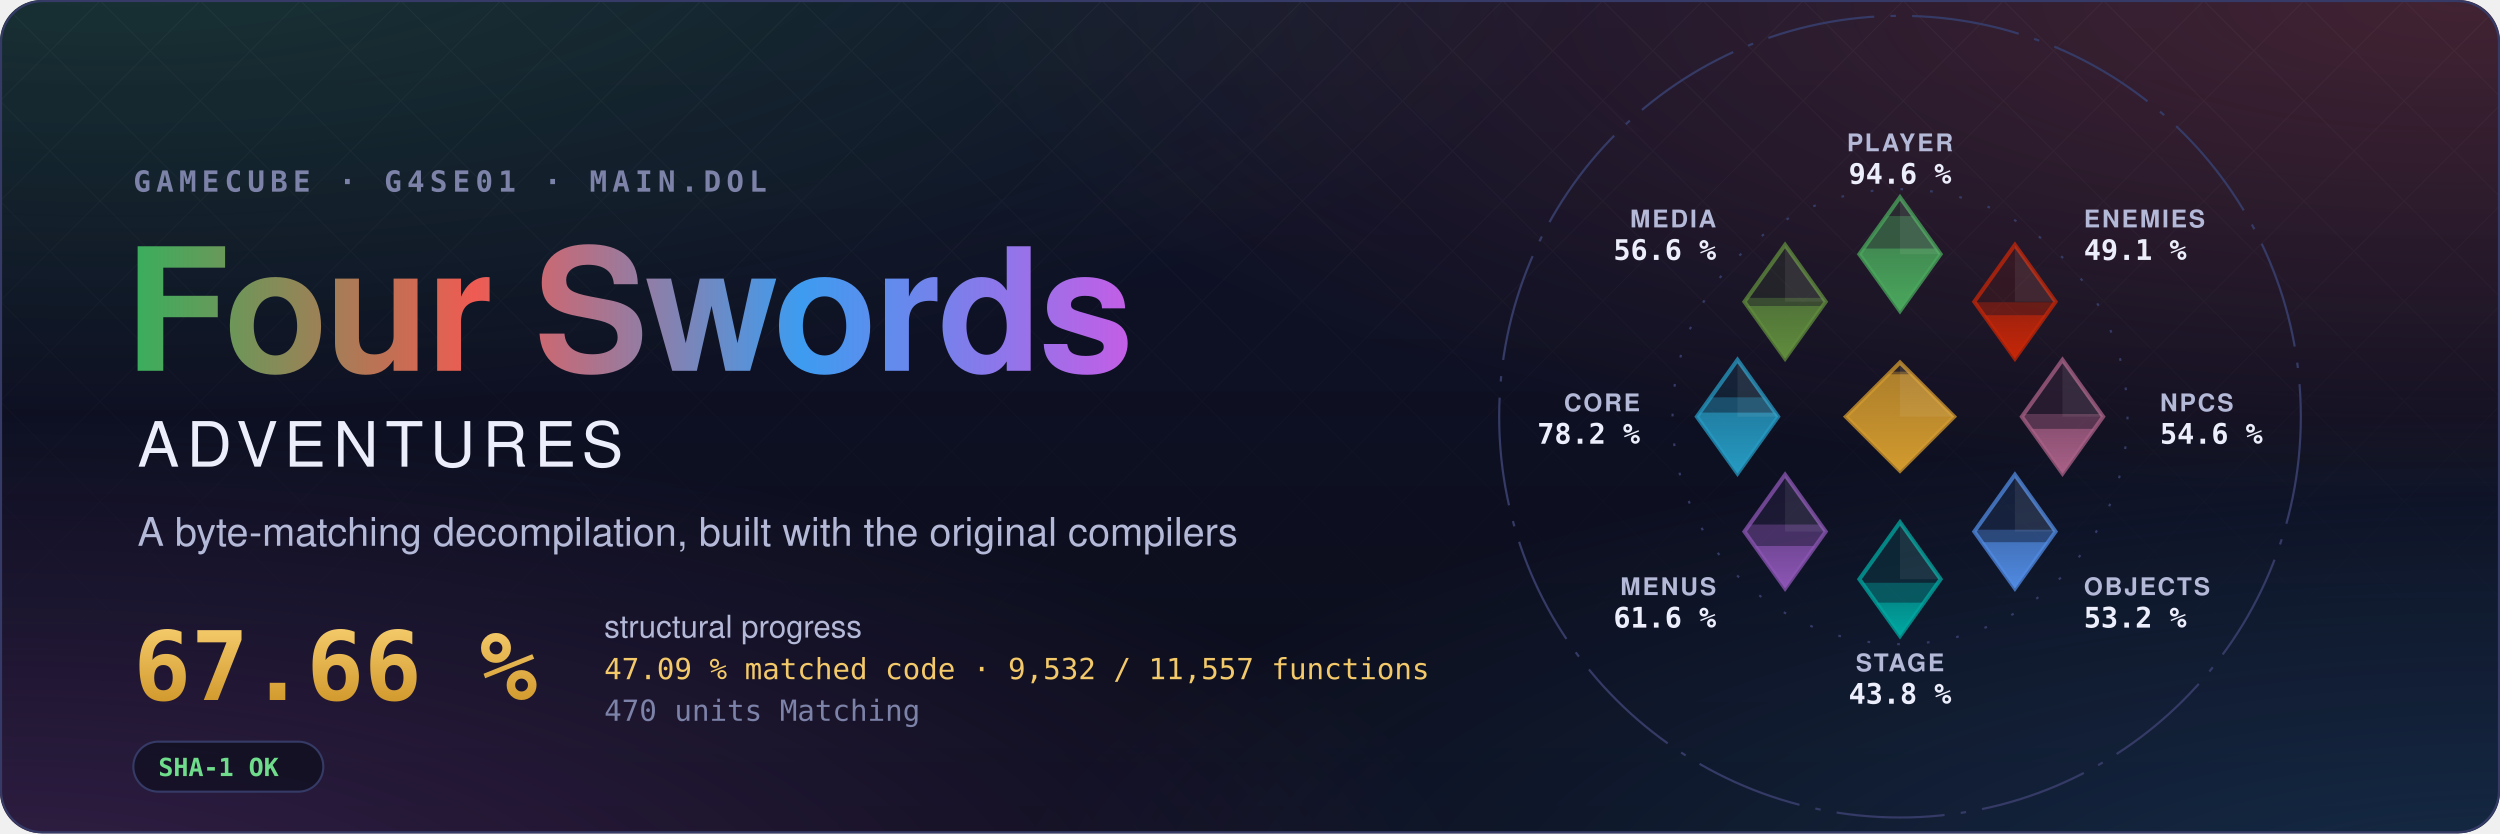
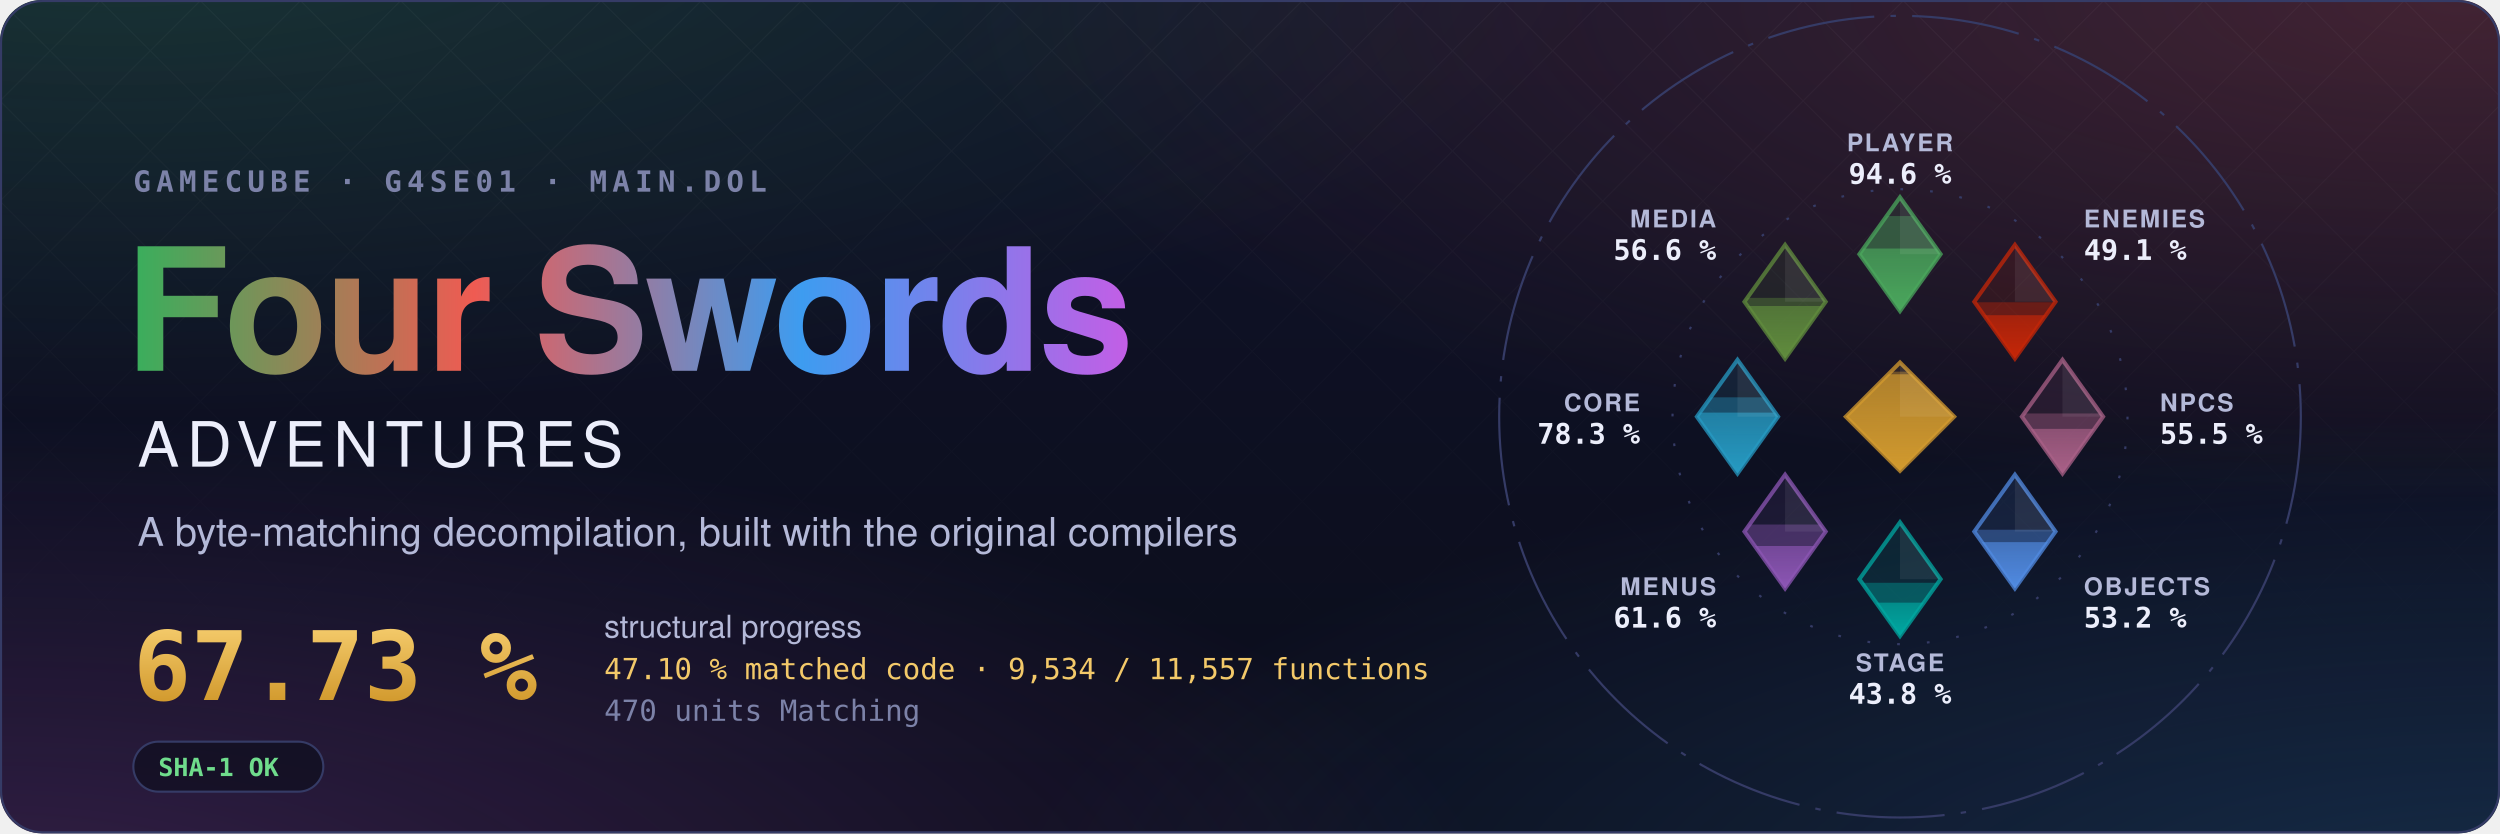
- <svg xmlns="http://www.w3.org/2000/svg" width="1200" height="400" viewBox="0 0 1200 400" role="img" aria-label="Four Swords Adventures decompilation: 67.66 % structural progress, 47.09 % matched code, 9,532 of 11,557 functions">
+ <svg xmlns="http://www.w3.org/2000/svg" width="1200" height="400" viewBox="0 0 1200 400" role="img" aria-label="Four Swords Adventures decompilation: 67.73 % structural progress, 47.10 % matched code, 9,534 of 11,557 functions">
  <style>text { font-family: -apple-system, BlinkMacSystemFont, 'Segoe UI', Helvetica, Arial, sans-serif; } .mono { font-family: ui-monospace, SFMono-Regular, 'SF Mono', Menlo, Consolas, monospace; } .spin { transform-box: fill-box; transform-origin: center; animation: spin 90s linear infinite; } @keyframes spin { to { transform: rotate(360deg); } } .rise { transform-box: fill-box; transform-origin: 50% 100%; animation: rise 1.6s cubic-bezier(.2,.8,.2,1) both; } @keyframes rise { from { transform: scaleY(0); } } @media (prefers-reduced-motion: reduce) { * { animation: none !important; } }</style>
  <defs>
    <radialGradient id="glow0" cx="0.05" cy="-0.1" r="0.6">
      <stop offset="0" stop-color="#3aae5c" stop-opacity="0.22" />
      <stop offset="1" stop-color="#3aae5c" stop-opacity="0" />
    </radialGradient>
    <radialGradient id="glow1" cx="0.98" cy="0.0" r="0.6">
      <stop offset="0" stop-color="#ef5b52" stop-opacity="0.22" />
      <stop offset="1" stop-color="#ef5b52" stop-opacity="0" />
    </radialGradient>
    <radialGradient id="glow2" cx="1.0" cy="1.1" r="0.6">
      <stop offset="0" stop-color="#3d9cf0" stop-opacity="0.22" />
      <stop offset="1" stop-color="#3d9cf0" stop-opacity="0" />
    </radialGradient>
    <radialGradient id="glow3" cx="0.0" cy="1.1" r="0.6">
      <stop offset="0" stop-color="#c35ee6" stop-opacity="0.22" />
      <stop offset="1" stop-color="#c35ee6" stop-opacity="0" />
    </radialGradient>
    <linearGradient id="sky" x1="0" y1="0" x2="0" y2="1">
      <stop offset="0" stop-color="#10132a" />
      <stop offset="1" stop-color="#0b0d1a" />
    </linearGradient>
    <linearGradient id="four" x1="0" y1="0" x2="1" y2="0">
      <stop offset="0" stop-color="#3aae5c" />
      <stop offset="0.34" stop-color="#ef5b52" />
      <stop offset="0.67" stop-color="#3d9cf0" />
      <stop offset="1" stop-color="#c35ee6" />
    </linearGradient>
    <linearGradient id="goldtext" x1="0" y1="0" x2="0" y2="1">
      <stop offset="0" stop-color="#f3c969" />
      <stop offset="1" stop-color="#d29a2e" />
    </linearGradient>
    <pattern id="lattice" width="34" height="34" patternUnits="userSpaceOnUse" patternTransform="rotate(45)">
      <path d="M0 0H34M0 0V34" stroke="#fff" stroke-opacity="0.035" />
    </pattern>
    <linearGradient id="fade" x1="0" y1="0" x2="0" y2="1">
      <stop offset="0" stop-color="#fff" />
      <stop offset="0.8" stop-color="#fff" stop-opacity="0" />
    </linearGradient>
    <mask id="fadeMask">
      <rect width="1200" height="400" fill="url(#fade)" />
    </mask>
    <clipPath id="card">
      <rect width="1200" height="400" rx="20" />
    </clipPath>
  </defs>
  <g clip-path="url(#card)">
    <rect width="1200" height="400" fill="url(#sky)" />
    <rect width="1200" height="400" fill="url(#glow0)" />
    <rect width="1200" height="400" fill="url(#glow1)" />
    <rect width="1200" height="400" fill="url(#glow2)" />
    <rect width="1200" height="400" fill="url(#glow3)" />
    <rect width="1200" height="400" fill="url(#lattice)" mask="url(#fadeMask)" />
  </g>
  <rect x="0.5" y="0.5" width="1199" height="399" rx="20" fill="none" stroke="#353b66" />
  <text x="64" y="92" class="mono" font-size="14" font-weight="600" letter-spacing="0.18em" fill="#7c82a8">GAMECUBE · G4SE01 · MAIN.DOL</text>
  <text x="60" y="178" font-size="82" font-weight="700" letter-spacing="-1.5" fill="url(#four)">Four Swords</text>
  <text x="66" y="224" font-size="30" font-weight="500" letter-spacing="0.12em" fill="#eceefb">ADVENTURES</text>
  <text x="66" y="262" font-size="19" fill="#b4b9d8">A byte-matching decompilation, built with the original compilers</text>
-   <text x="64" y="336" class="mono" font-size="46" font-weight="700" fill="url(#goldtext)">67.66 %</text>
+   <text x="64" y="336" class="mono" font-size="46" font-weight="700" fill="url(#goldtext)">67.73 %</text>
  <text x="290" y="306" font-size="15" fill="#b4b9d8">structural progress</text>
-   <text x="290" y="326" class="mono" font-size="14" fill="#f3c969">47.09 % matched code · 9,532 / 11,557 functions</text>
+   <text x="290" y="326" class="mono" font-size="14" fill="#f3c969">47.10 % matched code · 9,534 / 11,557 functions</text>
  <text x="290" y="346" class="mono" font-size="14" fill="#7c82a8">470 units Matching</text>
  <g transform="translate(64 356)">
    <rect width="91.2" height="24" rx="12" fill="#0b0d1a" fill-opacity="0.6" stroke="#353b66" />
    <text x="12" y="16.5" class="mono" font-size="12" font-weight="600" fill="#6fdc8c">SHA-1 OK</text>
  </g>
  <defs>
    <clipPath id="ec-player">
      <path d="M0 -81L15 -60L0 -39L-15 -60Z" />
    </clipPath>
    <linearGradient id="eg-player" x1="0" y1="1" x2="0" y2="0">
      <stop offset="0" stop-color="#4aa75c" />
      <stop offset="1" stop-color="#4aa75c" stop-opacity="0.65" />
    </linearGradient>
    <clipPath id="ec-enemies">
      <path d="M42.43 -63.43L57.43 -42.43L42.43 -21.43L27.43 -42.43Z" />
    </clipPath>
    <linearGradient id="eg-enemies" x1="0" y1="1" x2="0" y2="0">
      <stop offset="0" stop-color="#c52607" />
      <stop offset="1" stop-color="#c52607" stop-opacity="0.65" />
    </linearGradient>
    <clipPath id="ec-npcs">
      <path d="M60 -21L75 0L60 21L45 0Z" />
    </clipPath>
    <linearGradient id="eg-npcs" x1="0" y1="1" x2="0" y2="0">
      <stop offset="0" stop-color="#a96087" />
      <stop offset="1" stop-color="#a96087" stop-opacity="0.65" />
    </linearGradient>
    <clipPath id="ec-objects">
      <path d="M42.43 21.43L57.43 42.43L42.43 63.43L27.43 42.43Z" />
    </clipPath>
    <linearGradient id="eg-objects" x1="0" y1="1" x2="0" y2="0">
      <stop offset="0" stop-color="#508ae1" />
      <stop offset="1" stop-color="#508ae1" stop-opacity="0.65" />
    </linearGradient>
    <clipPath id="ec-stage">
      <path d="M0 39L15 60L0 81L-15 60Z" />
    </clipPath>
    <linearGradient id="eg-stage" x1="0" y1="1" x2="0" y2="0">
      <stop offset="0" stop-color="#00a8a1" />
      <stop offset="1" stop-color="#00a8a1" stop-opacity="0.65" />
    </linearGradient>
    <clipPath id="ec-menus">
      <path d="M-42.43 21.43L-27.43 42.43L-42.43 63.43L-57.43 42.43Z" />
    </clipPath>
    <linearGradient id="eg-menus" x1="0" y1="1" x2="0" y2="0">
      <stop offset="0" stop-color="#8c55b4" />
      <stop offset="1" stop-color="#8c55b4" stop-opacity="0.65" />
    </linearGradient>
    <clipPath id="ec-core">
      <path d="M-60 -21L-45 0L-60 21L-75 0Z" />
    </clipPath>
    <linearGradient id="eg-core" x1="0" y1="1" x2="0" y2="0">
      <stop offset="0" stop-color="#269ac2" />
      <stop offset="1" stop-color="#269ac2" stop-opacity="0.65" />
    </linearGradient>
    <clipPath id="ec-media">
      <path d="M-42.43 -63.43L-27.43 -42.43L-42.43 -21.43L-57.43 -42.43Z" />
    </clipPath>
    <linearGradient id="eg-media" x1="0" y1="1" x2="0" y2="0">
      <stop offset="0" stop-color="#608c3d" />
      <stop offset="1" stop-color="#608c3d" stop-opacity="0.65" />
    </linearGradient>
    <clipPath id="ec-libs">
      <path d="M0 -20L20 0L0 20L-20 0Z" />
    </clipPath>
    <linearGradient id="eg-libs" x1="0" y1="1" x2="0" y2="0">
      <stop offset="0" stop-color="#d29a2e" />
      <stop offset="1" stop-color="#d29a2e" stop-opacity="0.65" />
    </linearGradient>
  </defs>
  <g transform="translate(912 200) scale(1.3)">
    <circle class="spin" r="148" fill="none" stroke="#353b66" stroke-width="0.8" stroke-dasharray="40 6 2 6" />
    <circle r="84" fill="none" stroke="#353b66" stroke-width="0.8" stroke-dasharray="1 10" />
    <path d="M0 -81L15 -60L0 -39L-15 -60Z" fill="#4aa75c" fill-opacity="0.12" stroke="#4aa75c" stroke-opacity="0.75" stroke-width="1.5" />
    <g clip-path="url(#ec-player)">
      <rect class="rise" style="animation-delay:0.20s" x="-15.0" y="-74.08" width="30" height="35.08" fill="#4aa75c" fill-opacity="0.38" />
    </g>
    <g clip-path="url(#ec-player)">
      <rect class="rise" style="animation-delay:0.20s" x="-15.0" y="-62.09" width="30" height="23.09" fill="url(#eg-player)" />
    </g>
    <path d="M0.0 -81.0L15.0 -60.0L0.0 -60.0Z" fill="#fff" fill-opacity="0.07" />
    <text x="0.0" y="-98.0" text-anchor="middle" font-size="9" font-weight="600" letter-spacing="0.08em" fill="#b4b9d8">PLAYER</text>
    <text x="0.0" y="-86.0" text-anchor="middle" font-size="10.5" font-weight="700" fill="#eceefb" class="mono">94.6 %</text>
    <path d="M42.43 -63.43L57.43 -42.43L42.43 -21.43L27.43 -42.43Z" fill="#c52607" fill-opacity="0.12" stroke="#c52607" stroke-opacity="0.75" stroke-width="1.5" />
    <g clip-path="url(#ec-enemies)">
      <rect class="rise" style="animation-delay:0.30s" x="27.43" y="-42.23" width="30" height="20.80" fill="#c52607" fill-opacity="0.38" />
    </g>
    <g clip-path="url(#ec-enemies)">
      <rect class="rise" style="animation-delay:0.30s" x="27.43" y="-37.47" width="30" height="16.04" fill="url(#eg-enemies)" />
    </g>
    <path d="M42.43 -63.43L57.43 -42.43L42.43 -42.43Z" fill="#fff" fill-opacity="0.07" />
    <text x="67.88" y="-69.88" text-anchor="start" font-size="9" font-weight="600" letter-spacing="0.08em" fill="#b4b9d8">ENEMIES</text>
    <text x="67.88" y="-57.88" text-anchor="start" font-size="10.5" font-weight="700" fill="#eceefb" class="mono">49.1 %</text>
    <path d="M60 -21L75 0L60 21L45 0Z" fill="#a96087" fill-opacity="0.12" stroke="#a96087" stroke-opacity="0.75" stroke-width="1.5" />
    <g clip-path="url(#ec-npcs)">
-       <rect class="rise" style="animation-delay:0.40s" x="45.0" y="-0.98" width="30" height="21.98" fill="#a96087" fill-opacity="0.38" />
+       <rect class="rise" style="animation-delay:0.40s" x="45.0" y="-1.18" width="30" height="22.18" fill="#a96087" fill-opacity="0.38" />
    </g>
    <g clip-path="url(#ec-npcs)">
      <rect class="rise" style="animation-delay:0.40s" x="45.0" y="4.50" width="30" height="16.50" fill="url(#eg-npcs)" />
    </g>
    <path d="M60.0 -21.0L75.0 0.0L60.0 0.0Z" fill="#fff" fill-opacity="0.07" />
    <text x="96.0" y="-2.0" text-anchor="start" font-size="9" font-weight="600" letter-spacing="0.08em" fill="#b4b9d8">NPCS</text>
-     <text x="96.0" y="10.0" text-anchor="start" font-size="10.5" font-weight="700" fill="#eceefb" class="mono">54.6 %</text>
+     <text x="96.0" y="10.0" text-anchor="start" font-size="10.5" font-weight="700" fill="#eceefb" class="mono">55.5 %</text>
    <path d="M42.43 21.43L57.43 42.43L42.43 63.43L27.43 42.43Z" fill="#508ae1" fill-opacity="0.12" stroke="#508ae1" stroke-opacity="0.75" stroke-width="1.5" />
    <g clip-path="url(#ec-objects)">
      <rect class="rise" style="animation-delay:0.50s" x="27.43" y="41.74" width="30" height="21.69" fill="#508ae1" fill-opacity="0.38" />
    </g>
    <g clip-path="url(#ec-objects)">
-       <rect class="rise" style="animation-delay:0.50s" x="27.43" y="46.35" width="30" height="17.08" fill="url(#eg-objects)" />
+       <rect class="rise" style="animation-delay:0.50s" x="27.43" y="46.33" width="30" height="17.10" fill="url(#eg-objects)" />
    </g>
    <path d="M42.43 21.43L57.43 42.43L42.43 42.43Z" fill="#fff" fill-opacity="0.07" />
    <text x="67.88" y="65.88" text-anchor="start" font-size="9" font-weight="600" letter-spacing="0.08em" fill="#b4b9d8">OBJECTS</text>
    <text x="67.88" y="77.88" text-anchor="start" font-size="10.5" font-weight="700" fill="#eceefb" class="mono">53.2 %</text>
    <path d="M0 39L15 60L0 81L-15 60Z" fill="#00a8a1" fill-opacity="0.12" stroke="#00a8a1" stroke-opacity="0.75" stroke-width="1.5" />
    <g clip-path="url(#ec-stage)">
      <rect class="rise" style="animation-delay:0.60s" x="-15.0" y="61.35" width="30" height="19.65" fill="#00a8a1" fill-opacity="0.38" />
    </g>
    <g clip-path="url(#ec-stage)">
      <rect class="rise" style="animation-delay:0.60s" x="-15.0" y="68.68" width="30" height="12.32" fill="url(#eg-stage)" />
    </g>
    <path d="M0.0 39.0L15.0 60.0L0.0 60.0Z" fill="#fff" fill-opacity="0.07" />
    <text x="0.0" y="94.0" text-anchor="middle" font-size="9" font-weight="600" letter-spacing="0.08em" fill="#b4b9d8">STAGE</text>
    <text x="0.0" y="106.0" text-anchor="middle" font-size="10.5" font-weight="700" fill="#eceefb" class="mono">43.8 %</text>
    <path d="M-42.43 21.43L-27.43 42.43L-42.43 63.43L-57.43 42.43Z" fill="#8c55b4" fill-opacity="0.12" stroke="#8c55b4" stroke-opacity="0.75" stroke-width="1.5" />
    <g clip-path="url(#ec-menus)">
      <rect class="rise" style="animation-delay:0.70s" x="-57.43" y="39.83" width="30" height="23.60" fill="#8c55b4" fill-opacity="0.38" />
    </g>
    <g clip-path="url(#ec-menus)">
      <rect class="rise" style="animation-delay:0.70s" x="-57.43" y="47.76" width="30" height="15.67" fill="url(#eg-menus)" />
    </g>
    <path d="M-42.43 21.43L-27.43 42.43L-42.43 42.43Z" fill="#fff" fill-opacity="0.07" />
    <text x="-67.88" y="65.88" text-anchor="end" font-size="9" font-weight="600" letter-spacing="0.08em" fill="#b4b9d8">MENUS</text>
    <text x="-67.88" y="77.88" text-anchor="end" font-size="10.5" font-weight="700" fill="#eceefb" class="mono">61.6 %</text>
    <path d="M-60 -21L-45 0L-60 21L-75 0Z" fill="#269ac2" fill-opacity="0.12" stroke="#269ac2" stroke-opacity="0.75" stroke-width="1.5" />
    <g clip-path="url(#ec-core)">
-       <rect class="rise" style="animation-delay:0.80s" x="-75.0" y="-7.14" width="30" height="28.14" fill="#269ac2" fill-opacity="0.38" />
+       <rect class="rise" style="animation-delay:0.80s" x="-75.0" y="-7.15" width="30" height="28.15" fill="#269ac2" fill-opacity="0.38" />
    </g>
    <g clip-path="url(#ec-core)">
-       <rect class="rise" style="animation-delay:0.80s" x="-75.0" y="-1.49" width="30" height="22.49" fill="url(#eg-core)" />
+       <rect class="rise" style="animation-delay:0.80s" x="-75.0" y="-1.50" width="30" height="22.50" fill="url(#eg-core)" />
    </g>
    <path d="M-60.0 -21.0L-45.0 0.0L-60.0 0.0Z" fill="#fff" fill-opacity="0.07" />
    <text x="-96.0" y="-2.0" text-anchor="end" font-size="9" font-weight="600" letter-spacing="0.08em" fill="#b4b9d8">CORE</text>
-     <text x="-96.0" y="10.0" text-anchor="end" font-size="10.5" font-weight="700" fill="#eceefb" class="mono">78.2 %</text>
+     <text x="-96.0" y="10.0" text-anchor="end" font-size="10.5" font-weight="700" fill="#eceefb" class="mono">78.3 %</text>
    <path d="M-42.43 -63.43L-27.43 -42.43L-42.43 -21.43L-57.43 -42.43Z" fill="#608c3d" fill-opacity="0.12" stroke="#608c3d" stroke-opacity="0.75" stroke-width="1.5" />
    <g clip-path="url(#ec-media)">
      <rect class="rise" style="animation-delay:0.90s" x="-57.43" y="-43.86" width="30" height="22.43" fill="#608c3d" fill-opacity="0.38" />
    </g>
    <g clip-path="url(#ec-media)">
      <rect class="rise" style="animation-delay:0.90s" x="-57.43" y="-40.87" width="30" height="19.44" fill="url(#eg-media)" />
    </g>
    <path d="M-42.43 -63.43L-27.43 -42.43L-42.43 -42.43Z" fill="#fff" fill-opacity="0.07" />
    <text x="-67.88" y="-69.88" text-anchor="end" font-size="9" font-weight="600" letter-spacing="0.08em" fill="#b4b9d8">MEDIA</text>
    <text x="-67.88" y="-57.88" text-anchor="end" font-size="10.5" font-weight="700" fill="#eceefb" class="mono">56.6 %</text>
    <path d="M0 -20L20 0L0 20L-20 0Z" fill="#d29a2e" fill-opacity="0.12" stroke="#d29a2e" stroke-opacity="0.75" stroke-width="1.5" />
    <g clip-path="url(#ec-libs)">
      <rect class="rise" style="animation-delay:1.00s" x="-20" y="-16.62" width="40" height="36.62" fill="#d29a2e" fill-opacity="0.38" />
    </g>
    <g clip-path="url(#ec-libs)">
      <rect class="rise" style="animation-delay:1.00s" x="-20" y="-15.65" width="40" height="35.65" fill="url(#eg-libs)" />
    </g>
    <path d="M0 -20L20 0L0 0Z" fill="#fff" fill-opacity="0.07" />
  </g>
</svg>
